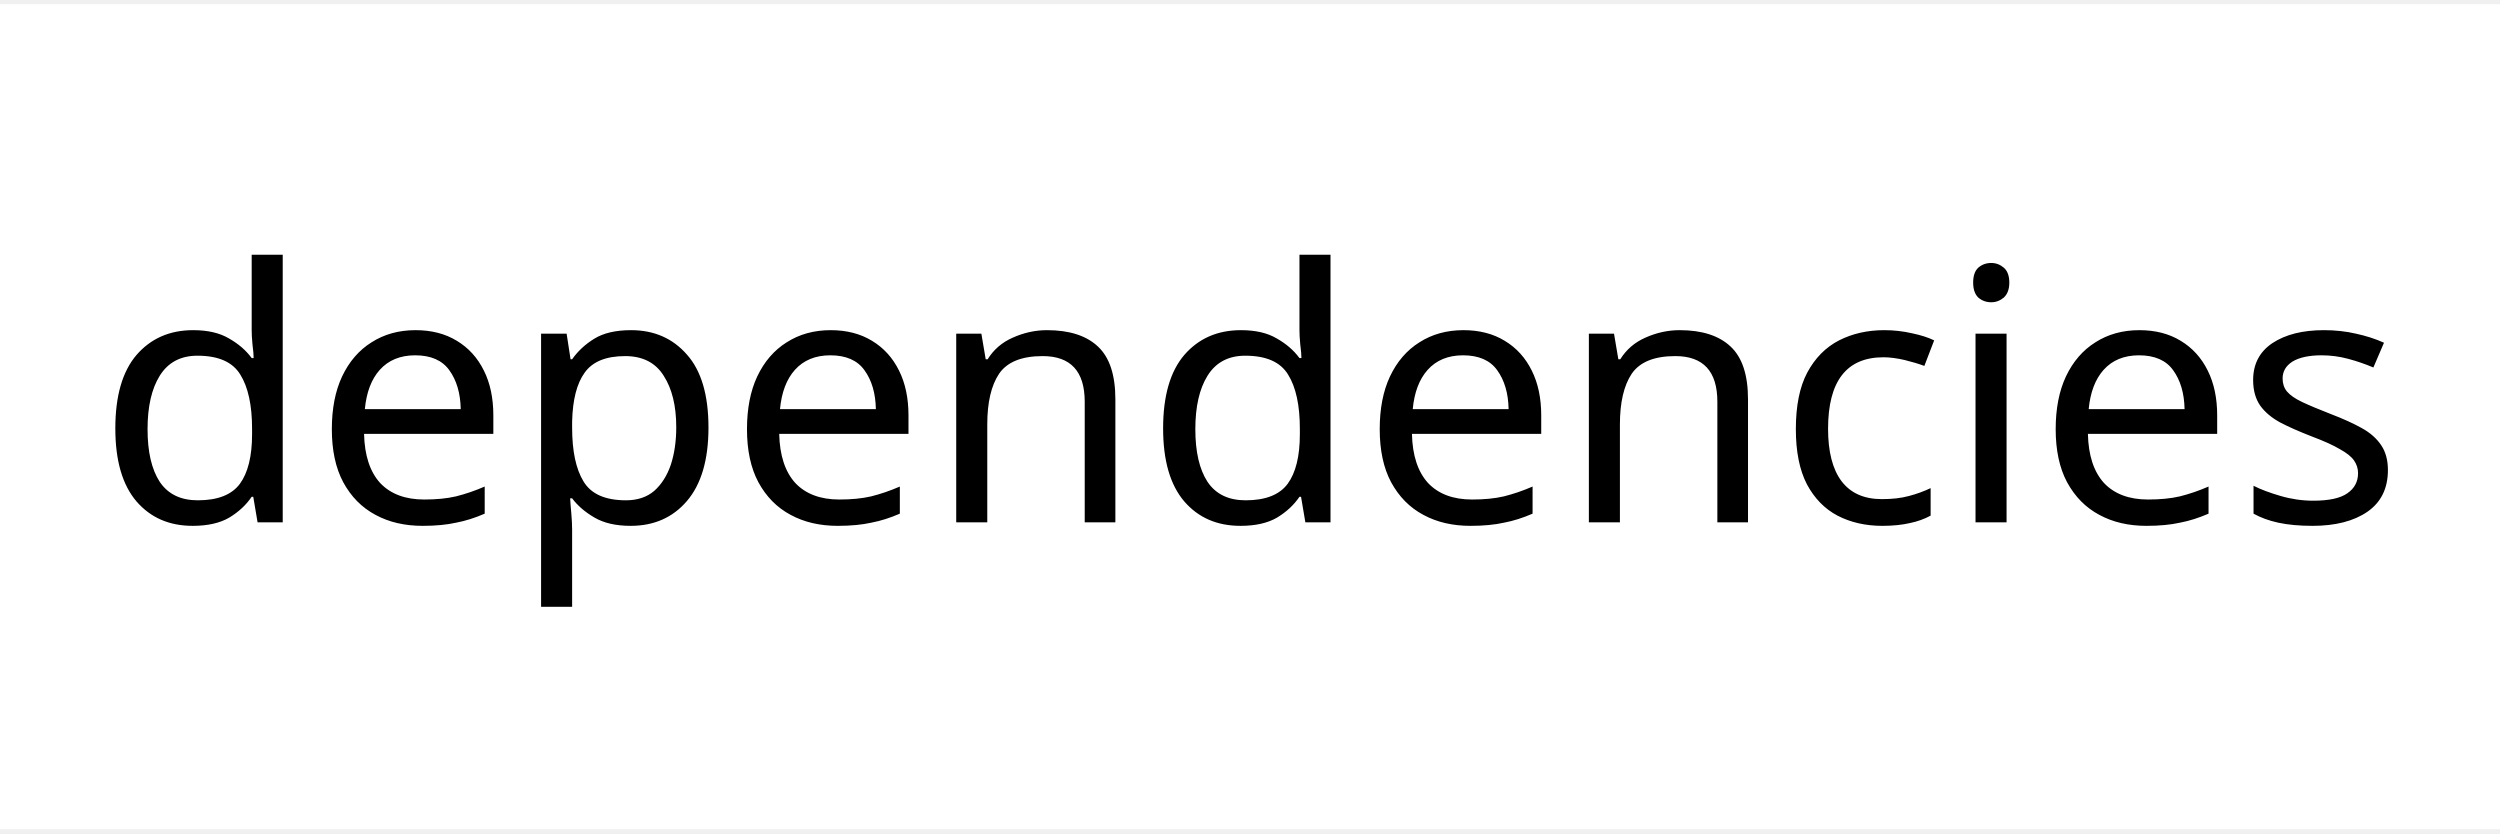
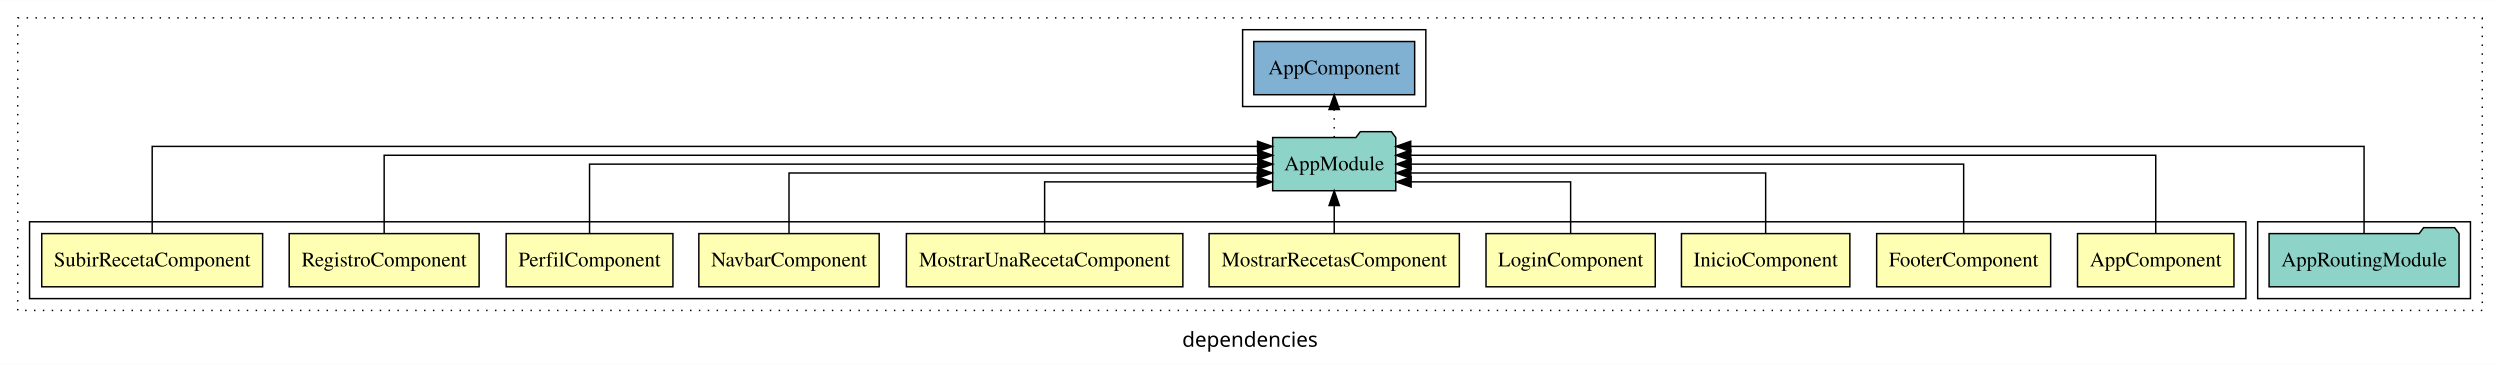
- <svg xmlns="http://www.w3.org/2000/svg" width="99pt" height="33pt" viewBox="0.00 0.00 99.41 32.80">
-   <g id="graph0" class="graph" transform="scale(1 1) rotate(0) translate(4 28.8)">
-     <polygon fill="white" stroke="transparent" points="-4,4 -4,-28.8 95.41,-28.8 95.41,4 -4,4" />
-     <text text-anchor="middle" x="45.7" y="-8.2" font-family="sans-serif" font-size="14.00">dependencies</text>
+ <svg xmlns="http://www.w3.org/2000/svg" width="1692pt" height="247pt" viewBox="0.00 0.00 1692.00 246.80">
+   <g id="graph0" class="graph" transform="scale(1 1) rotate(0) translate(4 242.8)">
+     <polygon fill="white" stroke="transparent" points="-4,4 -4,-242.8 1688,-242.8 1688,4 -4,4" />
+     <text text-anchor="middle" x="842" y="-8.2" font-family="sans-serif" font-size="14.00">dependencies</text>
+     <g id="clust1" class="cluster">
+       <polygon fill="none" stroke="black" stroke-dasharray="1,5" points="8,-32.8 8,-230.8 1676,-230.8 1676,-32.8 8,-32.8" />
+     </g>
+     <g id="clust13" class="cluster">
+       <polygon fill="none" stroke="black" points="1524,-40.8 1524,-92.8 1668,-92.8 1668,-40.8 1524,-40.8" />
+     </g>
+     <g id="clust15" class="cluster">
+       <polygon fill="none" stroke="black" points="837,-170.8 837,-222.8 961,-222.8 961,-170.8 837,-170.8" />
+     </g>
+     <g id="clust2" class="cluster">
+       <polygon fill="none" stroke="black" points="16,-40.8 16,-92.8 1516,-92.8 1516,-40.8 16,-40.8" />
+     </g>
+     <g id="node1" class="node">
+       <polygon fill="#ffffb3" stroke="black" points="1507.94,-84.8 1402.06,-84.8 1402.06,-48.8 1507.94,-48.8 1507.94,-84.8" />
+       <text text-anchor="middle" x="1455" y="-62.6" font-family="Times,serif" font-size="14.00">AppComponent</text>
+     </g>
+     <g id="node11" class="node">
+       <polygon fill="#8dd3c7" stroke="black" points="940.66,-149.8 937.66,-153.8 916.66,-153.8 913.66,-149.8 857.34,-149.8 857.34,-113.8 940.66,-113.8 940.66,-149.8" />
+       <text text-anchor="middle" x="899" y="-127.6" font-family="Times,serif" font-size="14.00">AppModule</text>
+     </g>
+     <g id="edge1" class="edge">
+       <path fill="none" stroke="black" d="M1455,-85.08C1455,-106.12 1455,-137.8 1455,-137.8 1455,-137.8 950.79,-137.8 950.79,-137.8" />
+       <polygon fill="black" stroke="black" points="950.79,-134.3 940.79,-137.8 950.79,-141.3 950.79,-134.3" />
+     </g>
+     <g id="node2" class="node">
+       <polygon fill="#ffffb3" stroke="black" points="1383.88,-84.8 1266.12,-84.8 1266.12,-48.8 1383.88,-48.8 1383.88,-84.8" />
+       <text text-anchor="middle" x="1325" y="-62.6" font-family="Times,serif" font-size="14.00">FooterComponent</text>
+     </g>
+     <g id="edge2" class="edge">
+       <path fill="none" stroke="black" d="M1325,-84.91C1325,-104.14 1325,-131.8 1325,-131.8 1325,-131.8 951.01,-131.8 951.01,-131.8" />
+       <polygon fill="black" stroke="black" points="951.01,-128.3 941.01,-131.8 951.01,-135.3 951.01,-128.3" />
+     </g>
+     <g id="node3" class="node">
+       <polygon fill="#ffffb3" stroke="black" points="1247.99,-84.8 1134.01,-84.8 1134.01,-48.8 1247.99,-48.8 1247.99,-84.8" />
+       <text text-anchor="middle" x="1191" y="-62.6" font-family="Times,serif" font-size="14.00">InicioComponent</text>
+     </g>
+     <g id="edge3" class="edge">
+       <path fill="none" stroke="black" d="M1191,-84.82C1191,-102.17 1191,-125.8 1191,-125.8 1191,-125.8 950.84,-125.8 950.84,-125.8" />
+       <polygon fill="black" stroke="black" points="950.84,-122.3 940.84,-125.8 950.84,-129.3 950.84,-122.3" />
+     </g>
+     <g id="node4" class="node">
+       <polygon fill="#ffffb3" stroke="black" points="1116.27,-84.8 1001.73,-84.8 1001.73,-48.8 1116.27,-48.8 1116.27,-84.8" />
+       <text text-anchor="middle" x="1059" y="-62.6" font-family="Times,serif" font-size="14.00">LoginComponent</text>
+     </g>
+     <g id="edge4" class="edge">
+       <path fill="none" stroke="black" d="M1059,-85.04C1059,-100.37 1059,-119.8 1059,-119.8 1059,-119.8 951.04,-119.8 951.04,-119.8" />
+       <polygon fill="black" stroke="black" points="951.04,-116.3 941.04,-119.8 951.04,-123.3 951.04,-116.3" />
+     </g>
+     <g id="node5" class="node">
+       <polygon fill="#ffffb3" stroke="black" points="983.69,-84.8 814.31,-84.8 814.31,-48.8 983.69,-48.8 983.69,-84.8" />
+       <text text-anchor="middle" x="899" y="-62.6" font-family="Times,serif" font-size="14.00">MostrarRecetasComponent</text>
+     </g>
+     <g id="edge5" class="edge">
+       <path fill="none" stroke="black" d="M899,-84.91C899,-84.91 899,-103.79 899,-103.79" />
+       <polygon fill="black" stroke="black" points="895.5,-103.79 899,-113.79 902.5,-103.79 895.5,-103.79" />
+     </g>
+     <g id="node6" class="node">
+       <polygon fill="#ffffb3" stroke="black" points="796.56,-84.8 609.44,-84.8 609.44,-48.8 796.56,-48.8 796.56,-84.8" />
+       <text text-anchor="middle" x="703" y="-62.6" font-family="Times,serif" font-size="14.00">MostrarUnaRecetaComponent</text>
+     </g>
+     <g id="edge6" class="edge">
+       <path fill="none" stroke="black" d="M703,-85.04C703,-100.37 703,-119.8 703,-119.8 703,-119.8 846.95,-119.8 846.95,-119.8" />
+       <polygon fill="black" stroke="black" points="846.95,-123.3 856.95,-119.8 846.95,-116.3 846.95,-123.3" />
+     </g>
+     <g id="node7" class="node">
+       <polygon fill="#ffffb3" stroke="black" points="591.03,-84.8 468.97,-84.8 468.97,-48.8 591.03,-48.8 591.03,-84.8" />
+       <text text-anchor="middle" x="530" y="-62.6" font-family="Times,serif" font-size="14.00">NavbarComponent</text>
+     </g>
+     <g id="edge7" class="edge">
+       <path fill="none" stroke="black" d="M530,-84.82C530,-102.17 530,-125.8 530,-125.8 530,-125.8 847.03,-125.8 847.03,-125.8" />
+       <polygon fill="black" stroke="black" points="847.03,-129.3 857.03,-125.8 847.03,-122.3 847.03,-129.3" />
+     </g>
+     <g id="node8" class="node">
+       <polygon fill="#ffffb3" stroke="black" points="451.44,-84.8 338.56,-84.8 338.56,-48.8 451.44,-48.8 451.44,-84.8" />
+       <text text-anchor="middle" x="395" y="-62.6" font-family="Times,serif" font-size="14.00">PerfilComponent</text>
+     </g>
+     <g id="edge8" class="edge">
+       <path fill="none" stroke="black" d="M395,-84.91C395,-104.14 395,-131.8 395,-131.8 395,-131.8 847.33,-131.8 847.33,-131.8" />
+       <polygon fill="black" stroke="black" points="847.33,-135.3 857.33,-131.8 847.33,-128.3 847.33,-135.3" />
+     </g>
+     <g id="node9" class="node">
+       <polygon fill="#ffffb3" stroke="black" points="320.27,-84.8 191.73,-84.8 191.73,-48.8 320.27,-48.8 320.27,-84.8" />
+       <text text-anchor="middle" x="256" y="-62.6" font-family="Times,serif" font-size="14.00">RegistroComponent</text>
+     </g>
+     <g id="edge9" class="edge">
+       <path fill="none" stroke="black" d="M256,-85.08C256,-106.12 256,-137.8 256,-137.8 256,-137.8 847.31,-137.8 847.31,-137.8" />
+       <polygon fill="black" stroke="black" points="847.31,-141.3 857.31,-137.8 847.31,-134.3 847.31,-141.3" />
+     </g>
+     <g id="node10" class="node">
+       <polygon fill="#ffffb3" stroke="black" points="173.75,-84.8 24.25,-84.8 24.25,-48.8 173.75,-48.8 173.75,-84.8" />
+       <text text-anchor="middle" x="99" y="-62.6" font-family="Times,serif" font-size="14.00">SubirRecetaComponent</text>
+     </g>
+     <g id="edge10" class="edge">
+       <path fill="none" stroke="black" d="M99,-85.05C99,-107.82 99,-143.8 99,-143.8 99,-143.8 847.11,-143.8 847.11,-143.8" />
+       <polygon fill="black" stroke="black" points="847.11,-147.3 857.11,-143.8 847.11,-140.3 847.11,-147.3" />
+     </g>
+     <g id="node13" class="node">
+       <polygon fill="#80b1d3" stroke="black" points="953.44,-214.8 844.56,-214.8 844.56,-178.8 953.44,-178.8 953.44,-214.8" />
+       <text text-anchor="middle" x="899" y="-192.6" font-family="Times,serif" font-size="14.00">AppComponent </text>
+     </g>
+     <g id="edge12" class="edge">
+       <path fill="none" stroke="black" stroke-dasharray="1,5" d="M899,-149.91C899,-149.91 899,-168.79 899,-168.79" />
+       <polygon fill="black" stroke="black" points="895.5,-168.79 899,-178.79 902.5,-168.79 895.5,-168.79" />
+     </g>
+     <g id="node12" class="node">
+       <polygon fill="#8dd3c7" stroke="black" points="1660.28,-84.8 1657.28,-88.8 1636.28,-88.8 1633.28,-84.8 1531.72,-84.8 1531.72,-48.8 1660.28,-48.8 1660.28,-84.8" />
+       <text text-anchor="middle" x="1596" y="-62.6" font-family="Times,serif" font-size="14.00">AppRoutingModule</text>
+     </g>
+     <g id="edge11" class="edge">
+       <path fill="none" stroke="black" d="M1596,-85.05C1596,-107.82 1596,-143.8 1596,-143.8 1596,-143.8 950.77,-143.8 950.77,-143.8" />
+       <polygon fill="black" stroke="black" points="950.77,-140.3 940.77,-143.8 950.77,-147.3 950.77,-140.3" />
+     </g>
  </g>
</svg>
